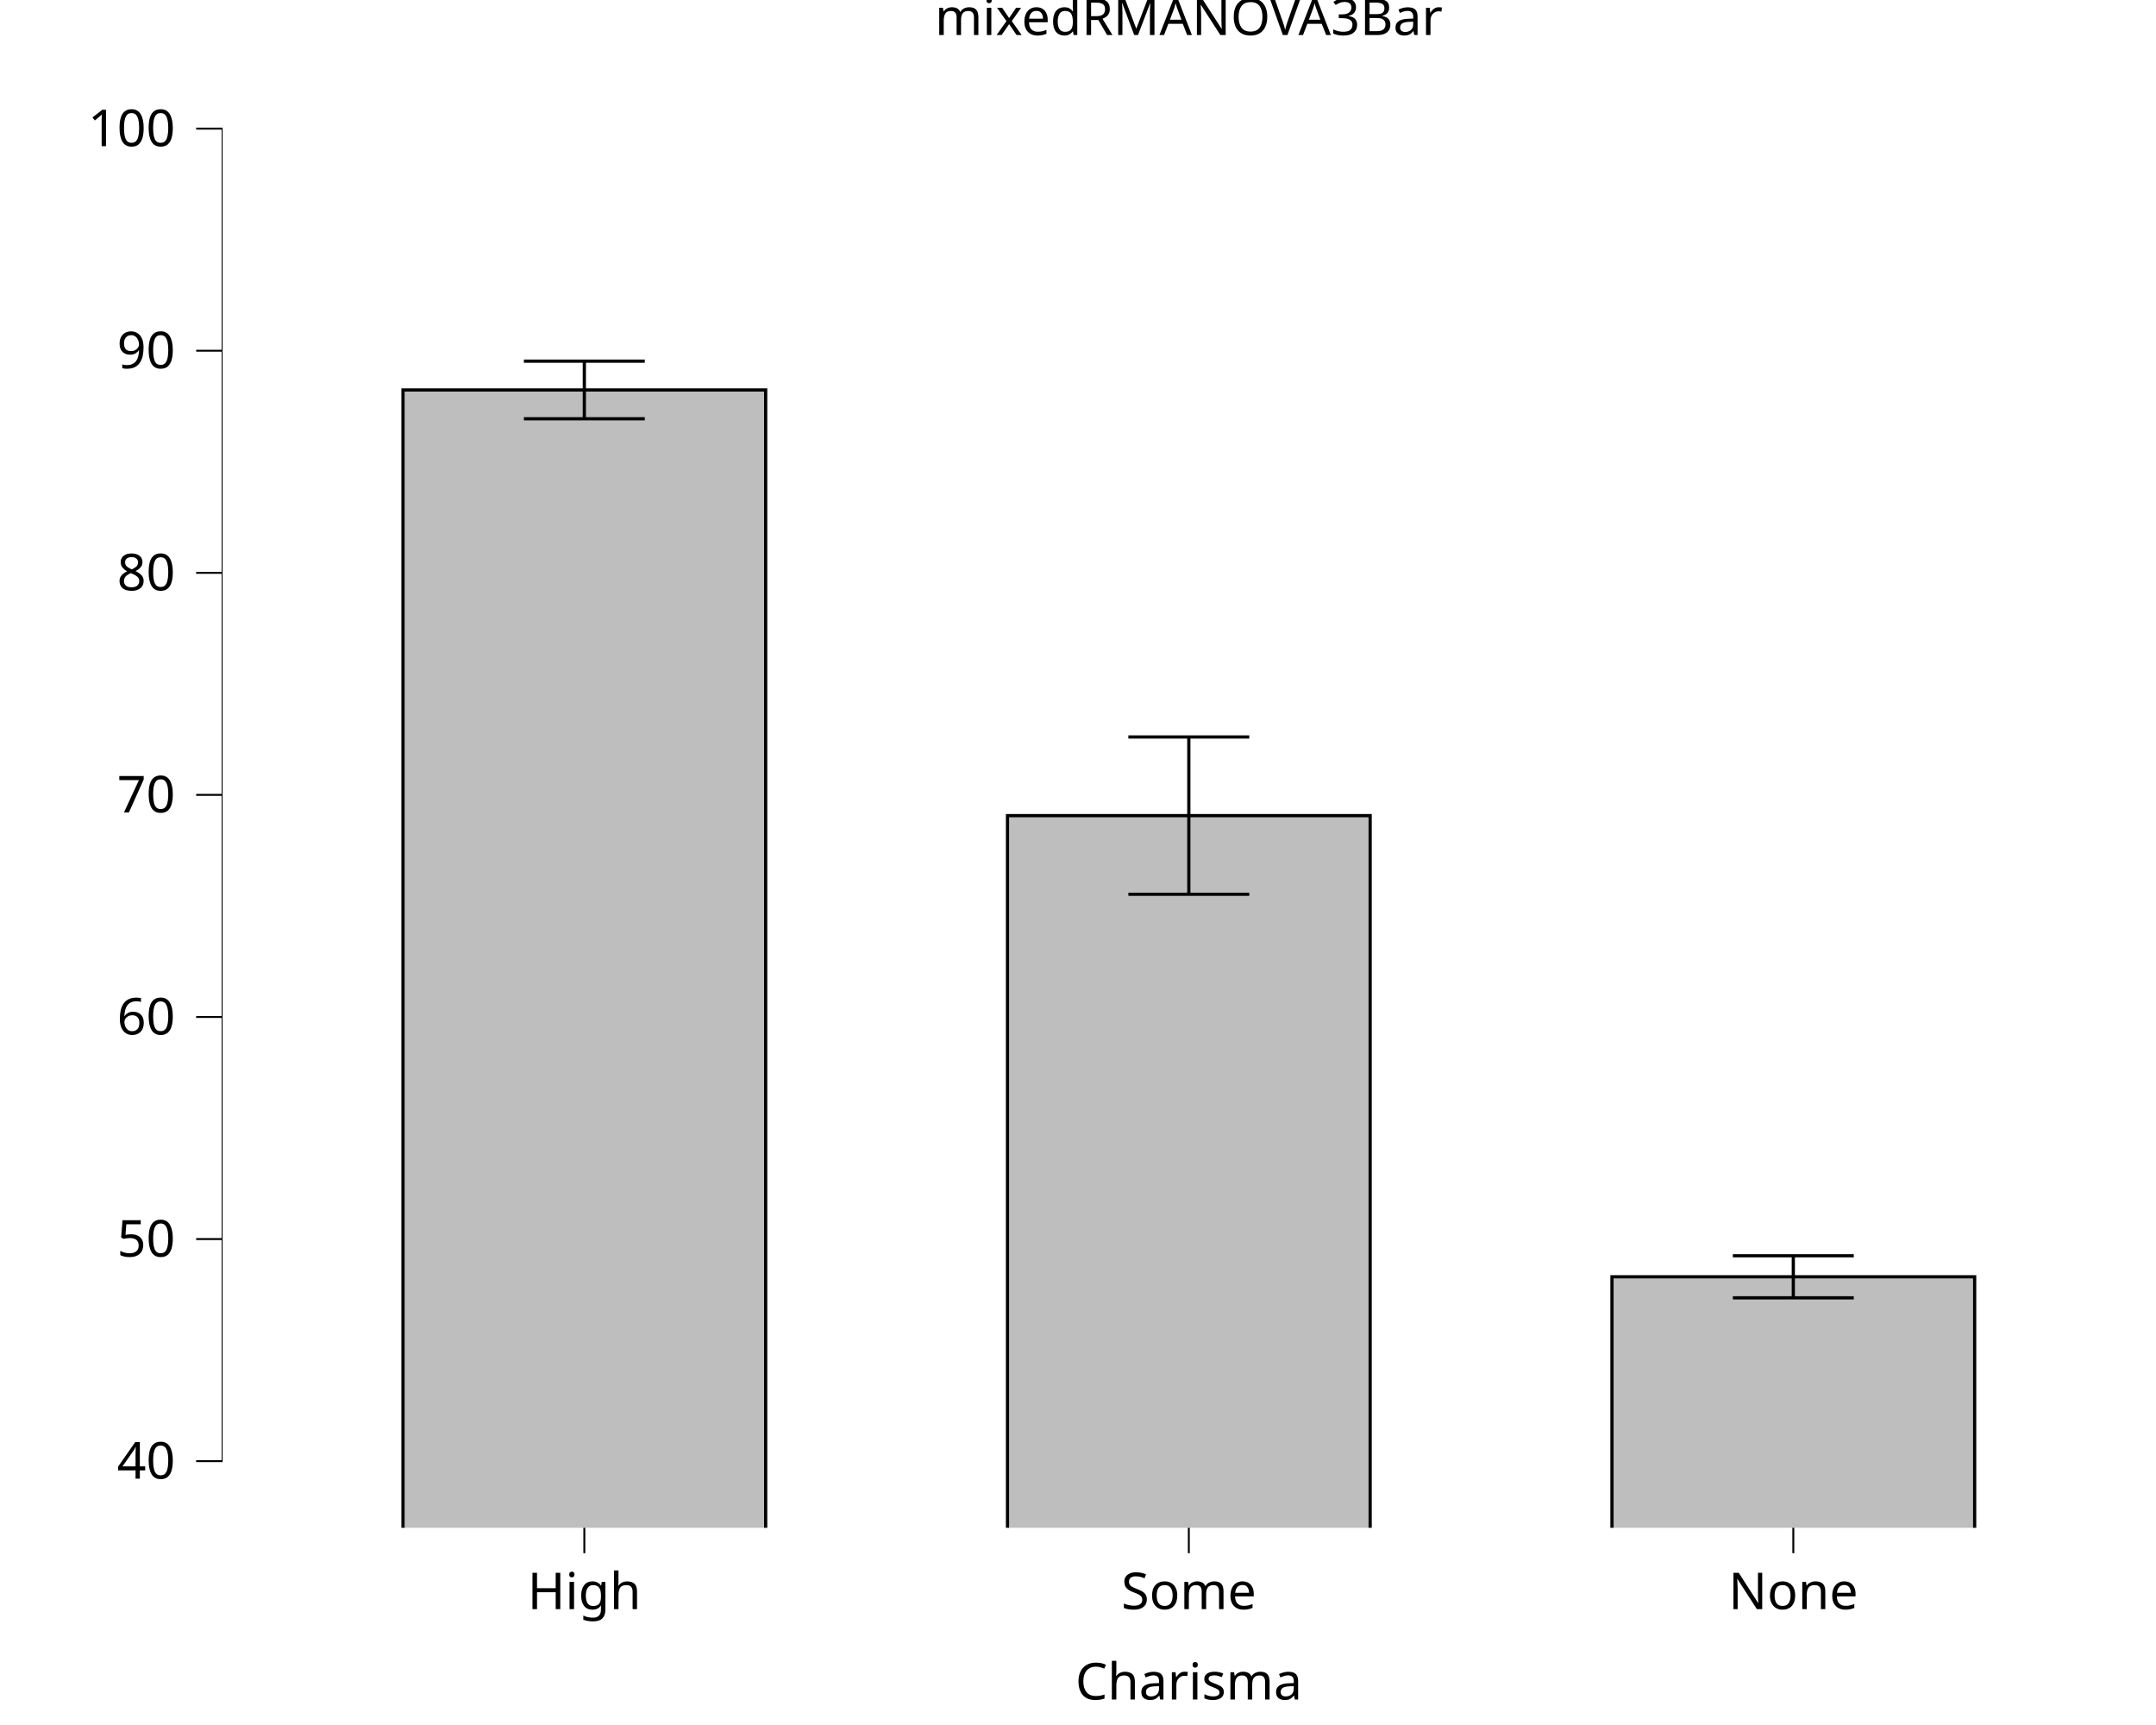
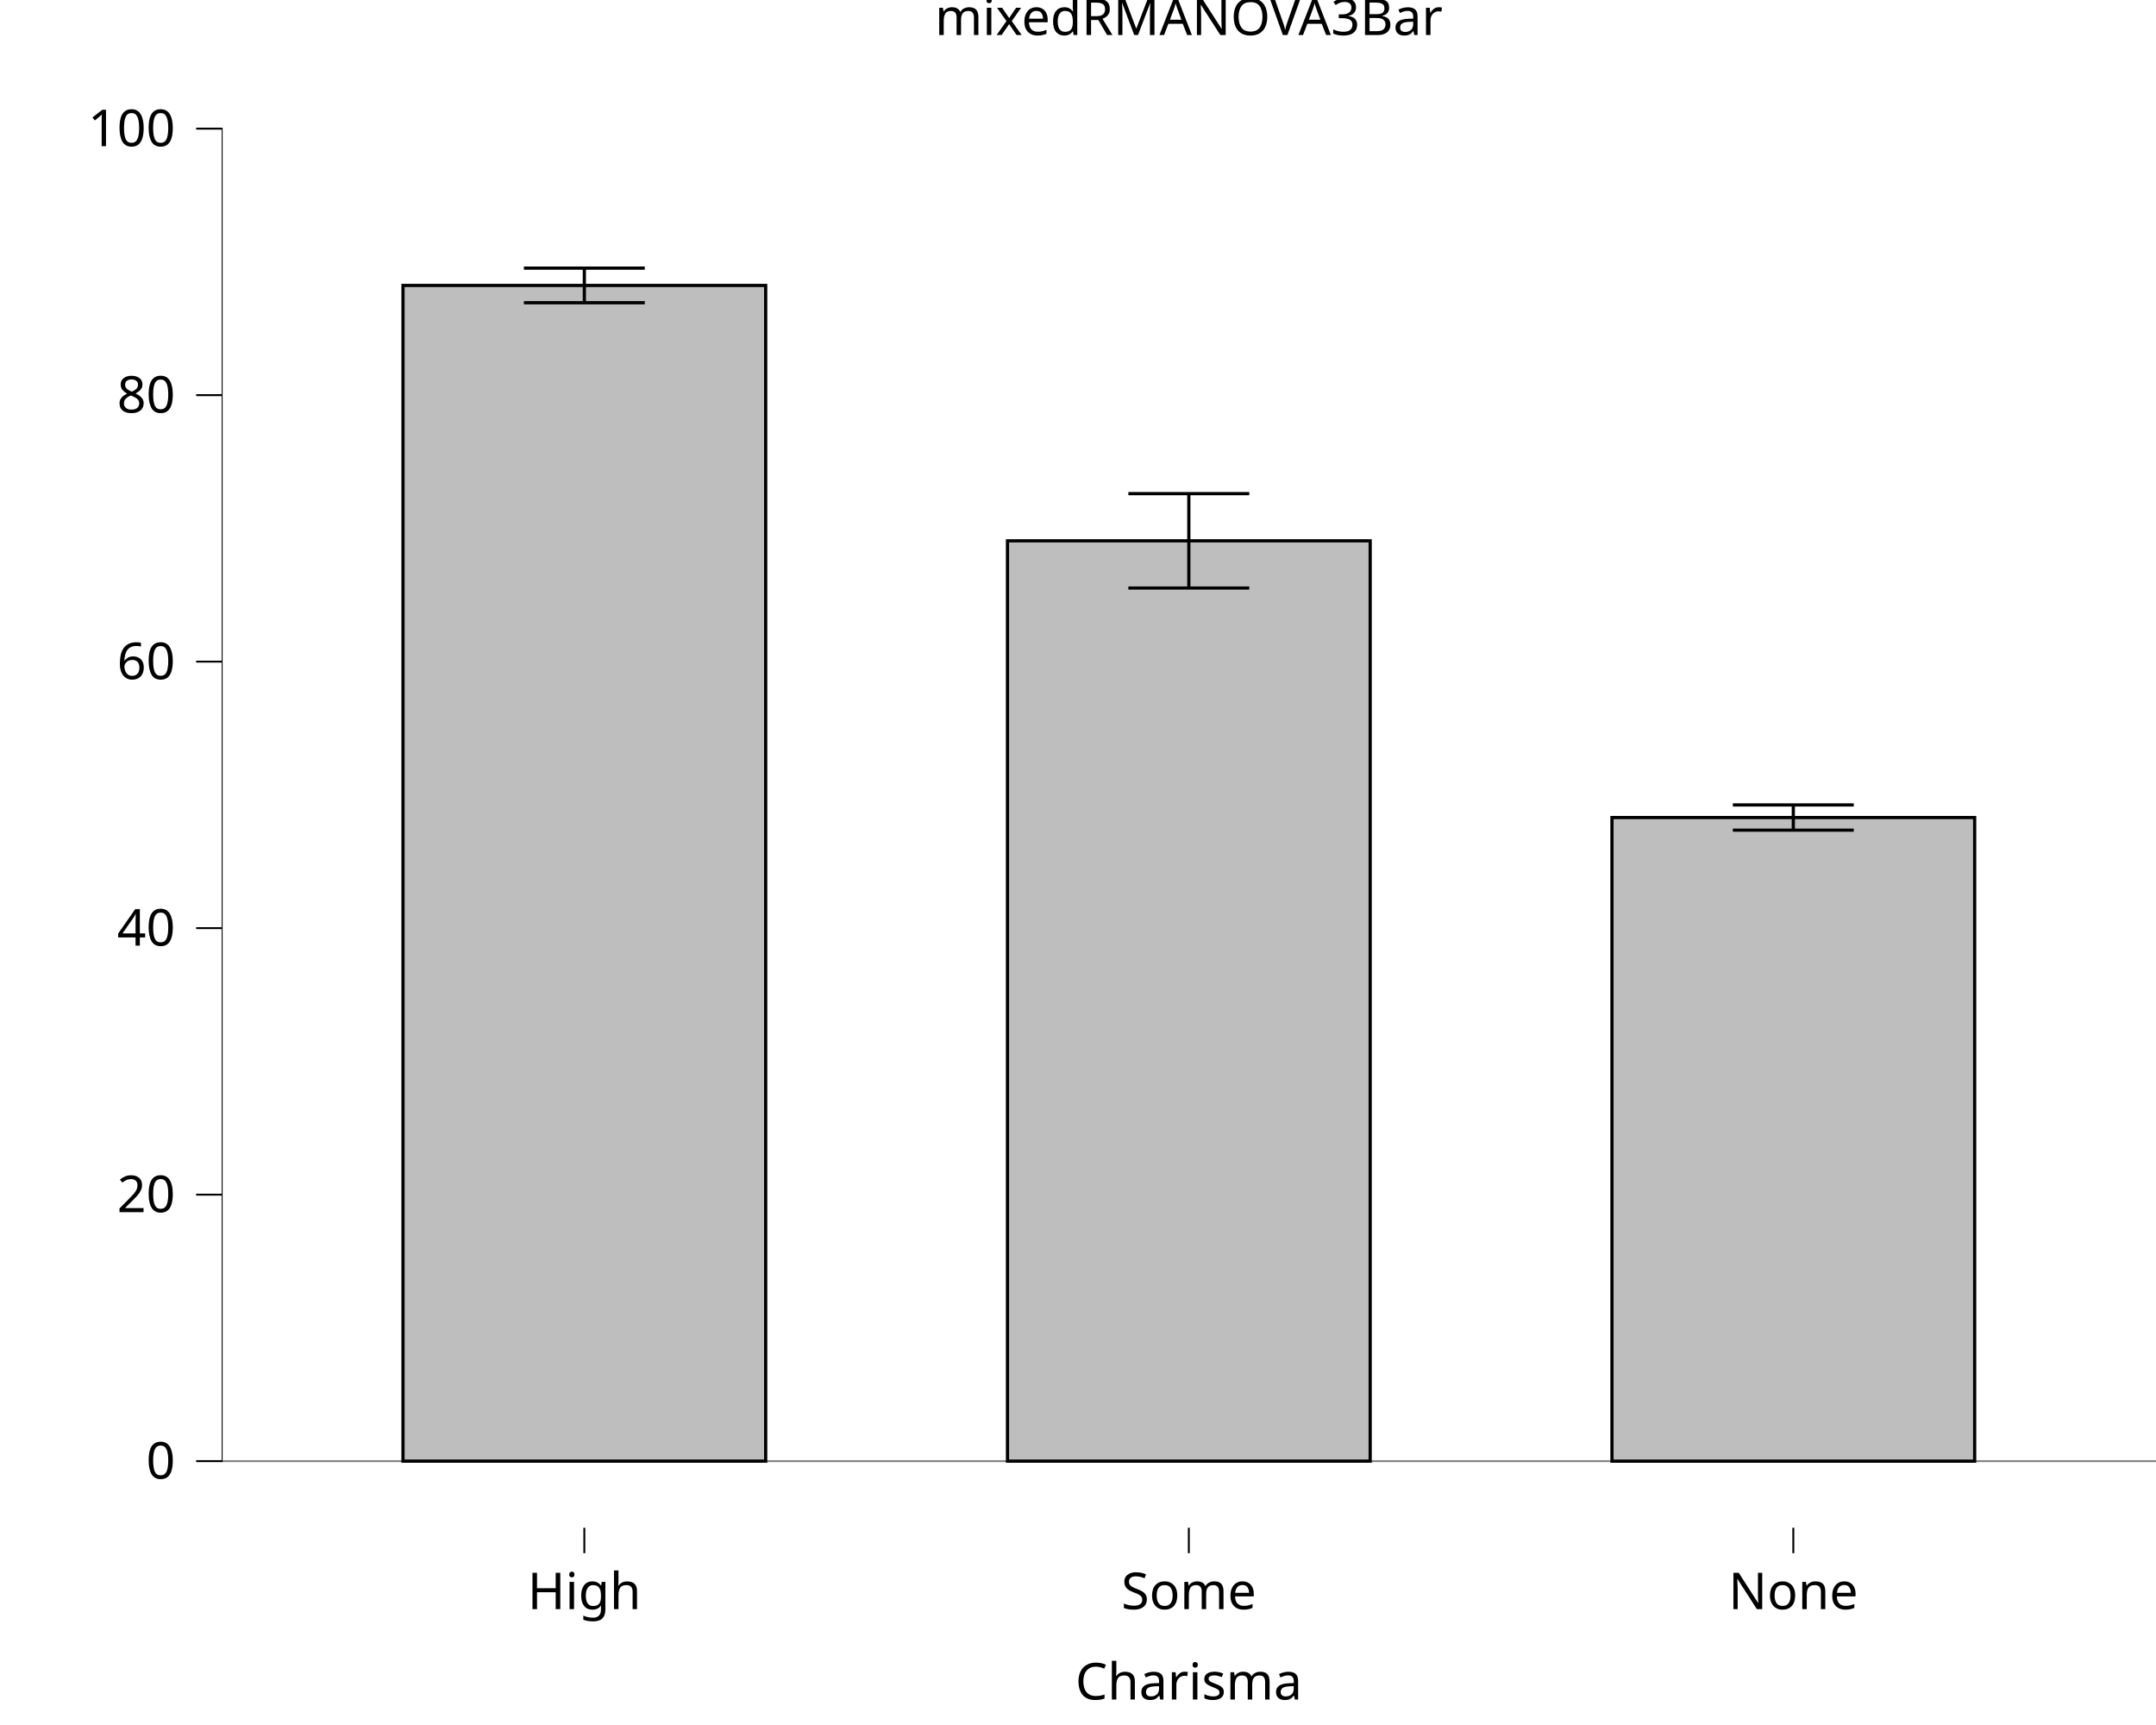
<svg xmlns="http://www.w3.org/2000/svg" class="svglite" data-engine-version="2.0" width="720.00pt" height="576.00pt" viewBox="0 0 720.00 576.00">
  <defs>
    <style type="text/css">
    .svglite line, .svglite polyline, .svglite polygon, .svglite path, .svglite rect, .svglite circle {
      fill: none;
      stroke: #000000;
      stroke-linecap: round;
      stroke-linejoin: round;
      stroke-miterlimit: 10.00;
    }
  </style>
  </defs>
  <rect width="100%" height="100%" style="stroke: none; fill: #FFFFFF;" />
  <defs>
    <clipPath id="cpMC4wMHw3MjAuMDB8MC4wMHw1NzYuMDA=">
      <rect x="0.00" y="0.00" width="720.00" height="576.00" />
    </clipPath>
  </defs>
  <g clip-path="url(#cpMC4wMHw3MjAuMDB8MC4wMHw1NzYuMDA=)">
    <rect x="0.00" y="0.00" width="720.00" height="576.00" style="stroke-width: 10.67; stroke: none;" />
  </g>
  <defs>
    <clipPath id="cpNzQuMDJ8NzIwLjAwfDIwLjcxfDUxMC4xNA==">
      <rect x="74.02" y="20.71" width="645.98" height="489.43" />
    </clipPath>
  </defs>
  <g clip-path="url(#cpNzQuMDJ8NzIwLjAwfDIwLjcxfDUxMC4xNA==)">
    <rect x="74.02" y="20.71" width="645.98" height="489.43" style="stroke-width: 10.67; stroke: none;" />
-     <line x1="74.02" y1="784.52" x2="720.00" y2="784.52" style="stroke-width: 1.07; stroke-linecap: butt;" />
-     <rect x="134.58" y="130.21" width="121.12" height="654.31" style="stroke-width: 1.07; stroke-linecap: square; stroke-linejoin: miter; fill: #BEBEBE;" />
-     <rect x="336.45" y="272.35" width="121.12" height="512.17" style="stroke-width: 1.07; stroke-linecap: square; stroke-linejoin: miter; fill: #BEBEBE;" />
-     <rect x="538.32" y="426.34" width="121.12" height="358.18" style="stroke-width: 1.07; stroke-linecap: square; stroke-linejoin: miter; fill: #BEBEBE;" />
-     <polyline points="174.95,120.59 215.33,120.59 " style="stroke-width: 1.07; stroke-linecap: butt;" />
-     <polyline points="195.14,120.59 195.14,139.84 " style="stroke-width: 1.07; stroke-linecap: butt;" />
-     <polyline points="174.95,139.84 215.33,139.84 " style="stroke-width: 1.07; stroke-linecap: butt;" />
-     <polyline points="578.69,419.32 619.07,419.32 " style="stroke-width: 1.07; stroke-linecap: butt;" />
-     <polyline points="598.88,419.32 598.88,433.36 " style="stroke-width: 1.07; stroke-linecap: butt;" />
-     <polyline points="578.69,433.36 619.07,433.36 " style="stroke-width: 1.07; stroke-linecap: butt;" />
-     <polyline points="376.82,246.08 417.20,246.08 " style="stroke-width: 1.07; stroke-linecap: butt;" />
-     <polyline points="397.01,246.08 397.01,298.61 " style="stroke-width: 1.07; stroke-linecap: butt;" />
-     <polyline points="376.82,298.61 417.20,298.61 " style="stroke-width: 1.07; stroke-linecap: butt;" />
+     <line x1="74.02" y1="487.89" x2="720.00" y2="487.89" style="stroke-width: 0.64; stroke: #858585; stroke-linecap: butt;" />
+     <rect x="134.58" y="95.31" width="121.12" height="392.58" style="stroke-width: 1.07; stroke-linecap: square; stroke-linejoin: miter; fill: #BEBEBE;" />
+     <rect x="336.45" y="180.59" width="121.12" height="307.30" style="stroke-width: 1.07; stroke-linecap: square; stroke-linejoin: miter; fill: #BEBEBE;" />
+     <rect x="538.32" y="272.99" width="121.12" height="214.91" style="stroke-width: 1.07; stroke-linecap: square; stroke-linejoin: miter; fill: #BEBEBE;" />
+     <polyline points="174.95,89.53 215.33,89.53 " style="stroke-width: 1.07; stroke-linecap: butt;" />
+     <polyline points="195.14,89.53 195.14,101.09 " style="stroke-width: 1.07; stroke-linecap: butt;" />
+     <polyline points="174.95,101.09 215.33,101.09 " style="stroke-width: 1.07; stroke-linecap: butt;" />
+     <polyline points="578.69,268.78 619.07,268.78 " style="stroke-width: 1.07; stroke-linecap: butt;" />
+     <polyline points="598.88,268.78 598.88,277.20 " style="stroke-width: 1.07; stroke-linecap: butt;" />
+     <polyline points="578.69,277.20 619.07,277.20 " style="stroke-width: 1.07; stroke-linecap: butt;" />
+     <polyline points="376.82,164.83 417.20,164.83 " style="stroke-width: 1.07; stroke-linecap: butt;" />
+     <polyline points="397.01,164.83 397.01,196.35 " style="stroke-width: 1.07; stroke-linecap: butt;" />
+     <polyline points="376.82,196.35 417.20,196.35 " style="stroke-width: 1.07; stroke-linecap: butt;" />
    <line x1="74.02" y1="488.21" x2="74.02" y2="42.64" style="stroke-width: 0.64; stroke-linecap: butt;" />
    <rect x="74.02" y="20.71" width="645.98" height="489.43" style="stroke-width: 0.00; stroke: none;" />
  </g>
  <g clip-path="url(#cpMC4wMHw3MjAuMDB8MC4wMHw1NzYuMDA=)">
    <polyline points="74.02,510.14 74.02,20.71 " style="stroke-width: 0.00; stroke: none; stroke-linecap: butt;" />
-     <text x="58.54" y="493.74" text-anchor="end" style="font-size: 17.00px; font-family: sans;" textLength="18.91px" lengthAdjust="spacingAndGlyphs">40</text>
-     <text x="58.54" y="419.59" text-anchor="end" style="font-size: 17.00px; font-family: sans;" textLength="18.91px" lengthAdjust="spacingAndGlyphs">50</text>
-     <text x="58.54" y="345.43" text-anchor="end" style="font-size: 17.00px; font-family: sans;" textLength="18.91px" lengthAdjust="spacingAndGlyphs">60</text>
-     <text x="58.54" y="271.27" text-anchor="end" style="font-size: 17.00px; font-family: sans;" textLength="18.91px" lengthAdjust="spacingAndGlyphs">70</text>
-     <text x="58.54" y="197.12" text-anchor="end" style="font-size: 17.00px; font-family: sans;" textLength="18.91px" lengthAdjust="spacingAndGlyphs">80</text>
-     <text x="58.54" y="122.96" text-anchor="end" style="font-size: 17.00px; font-family: sans;" textLength="18.91px" lengthAdjust="spacingAndGlyphs">90</text>
+     <text x="58.54" y="493.74" text-anchor="end" style="font-size: 17.00px; font-family: sans;" textLength="9.46px" lengthAdjust="spacingAndGlyphs">0</text>
+     <text x="58.54" y="404.75" text-anchor="end" style="font-size: 17.00px; font-family: sans;" textLength="18.91px" lengthAdjust="spacingAndGlyphs">20</text>
+     <text x="58.54" y="315.77" text-anchor="end" style="font-size: 17.00px; font-family: sans;" textLength="18.91px" lengthAdjust="spacingAndGlyphs">40</text>
+     <text x="58.54" y="226.78" text-anchor="end" style="font-size: 17.00px; font-family: sans;" textLength="18.91px" lengthAdjust="spacingAndGlyphs">60</text>
+     <text x="58.54" y="137.79" text-anchor="end" style="font-size: 17.00px; font-family: sans;" textLength="18.91px" lengthAdjust="spacingAndGlyphs">80</text>
    <text x="58.54" y="48.80" text-anchor="end" style="font-size: 17.00px; font-family: sans;" textLength="28.37px" lengthAdjust="spacingAndGlyphs">100</text>
    <polyline points="65.51,487.89 74.02,487.89 " style="stroke-width: 0.64; stroke-linecap: butt;" />
-     <polyline points="65.51,413.74 74.02,413.74 " style="stroke-width: 0.64; stroke-linecap: butt;" />
-     <polyline points="65.51,339.58 74.02,339.58 " style="stroke-width: 0.64; stroke-linecap: butt;" />
-     <polyline points="65.51,265.42 74.02,265.42 " style="stroke-width: 0.64; stroke-linecap: butt;" />
-     <polyline points="65.51,191.27 74.02,191.27 " style="stroke-width: 0.64; stroke-linecap: butt;" />
-     <polyline points="65.51,117.11 74.02,117.11 " style="stroke-width: 0.64; stroke-linecap: butt;" />
+     <polyline points="65.51,398.91 74.02,398.91 " style="stroke-width: 0.64; stroke-linecap: butt;" />
+     <polyline points="65.51,309.92 74.02,309.92 " style="stroke-width: 0.64; stroke-linecap: butt;" />
+     <polyline points="65.51,220.93 74.02,220.93 " style="stroke-width: 0.64; stroke-linecap: butt;" />
+     <polyline points="65.51,131.94 74.02,131.94 " style="stroke-width: 0.64; stroke-linecap: butt;" />
    <polyline points="65.51,42.95 74.02,42.95 " style="stroke-width: 0.64; stroke-linecap: butt;" />
    <polyline points="74.02,510.14 720.00,510.14 " style="stroke-width: 0.00; stroke: none; stroke-linecap: butt;" />
    <polyline points="195.14,518.64 195.14,510.14 " style="stroke-width: 0.64; stroke-linecap: butt;" />
    <polyline points="598.88,518.64 598.88,510.14 " style="stroke-width: 0.64; stroke-linecap: butt;" />
    <polyline points="397.01,518.64 397.01,510.14 " style="stroke-width: 0.64; stroke-linecap: butt;" />
    <text x="195.14" y="537.32" text-anchor="middle" style="font-size: 17.00px; font-family: sans;" textLength="34.97px" lengthAdjust="spacingAndGlyphs">High</text>
    <text x="598.88" y="537.32" text-anchor="middle" style="font-size: 17.00px; font-family: sans;" textLength="40.65px" lengthAdjust="spacingAndGlyphs">None</text>
    <text x="397.01" y="537.32" text-anchor="middle" style="font-size: 17.00px; font-family: sans;" textLength="44.42px" lengthAdjust="spacingAndGlyphs">Some</text>
    <text x="397.01" y="567.49" text-anchor="middle" style="font-size: 17.00px; font-family: sans;" textLength="72.76px" lengthAdjust="spacingAndGlyphs">Charisma</text>
    <text x="397.01" y="11.70" text-anchor="middle" style="font-size: 17.00px; font-family: sans;" textLength="167.26px" lengthAdjust="spacingAndGlyphs">mixedRMANOVA3Bar</text>
  </g>
</svg>
